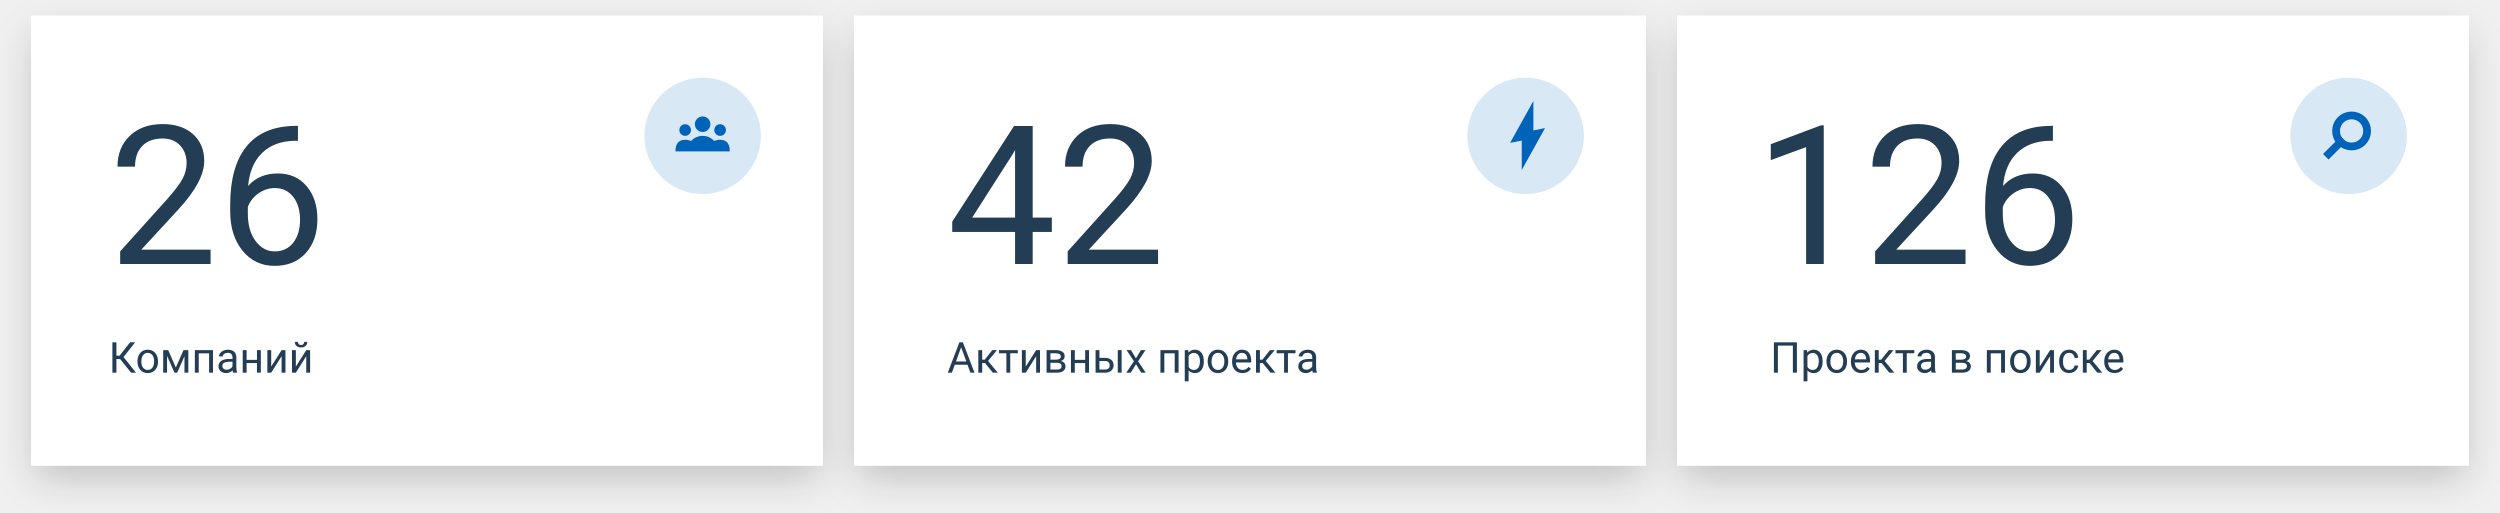
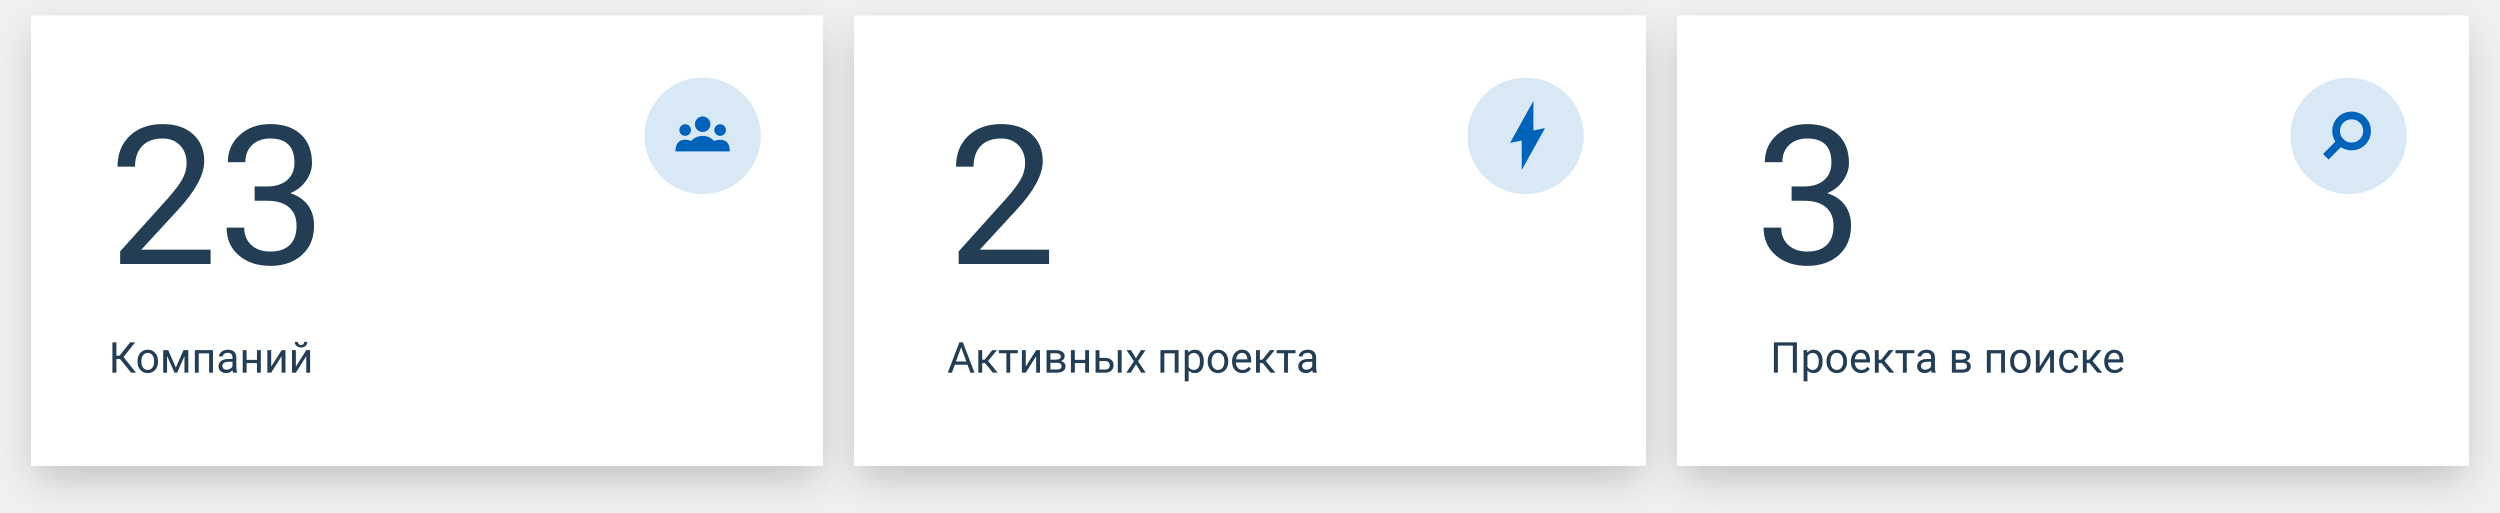
<svg xmlns="http://www.w3.org/2000/svg" xmlns:xlink="http://www.w3.org/1999/xlink" width="644" height="132" viewBox="0 0 644 132">
  <defs>
    <rect id="dashboard-b" width="204" height="116" />
    <filter id="dashboard-a" width="113.7%" height="124.1%" x="-6.9%" y="-8.6%" filterUnits="objectBoundingBox">
      <feMorphology in="SourceAlpha" radius="1" result="shadowSpreadOuter1" />
      <feOffset dy="4" in="shadowSpreadOuter1" result="shadowOffsetOuter1" />
      <feGaussianBlur in="shadowOffsetOuter1" result="shadowBlurOuter1" stdDeviation="5" />
      <feColorMatrix in="shadowBlurOuter1" values="0 0 0 0 0   0 0 0 0 0   0 0 0 0 0  0 0 0 0.2 0" />
    </filter>
    <rect id="dashboard-d" width="204" height="116" x="212" />
    <filter id="dashboard-c" width="113.7%" height="124.1%" x="-6.9%" y="-8.6%" filterUnits="objectBoundingBox">
      <feMorphology in="SourceAlpha" radius="1" result="shadowSpreadOuter1" />
      <feOffset dy="4" in="shadowSpreadOuter1" result="shadowOffsetOuter1" />
      <feGaussianBlur in="shadowOffsetOuter1" result="shadowBlurOuter1" stdDeviation="5" />
      <feColorMatrix in="shadowBlurOuter1" values="0 0 0 0 0   0 0 0 0 0   0 0 0 0 0  0 0 0 0.2 0" />
    </filter>
    <rect id="dashboard-f" width="204" height="116" x="424" />
    <filter id="dashboard-e" width="113.7%" height="124.1%" x="-6.9%" y="-8.6%" filterUnits="objectBoundingBox">
      <feMorphology in="SourceAlpha" radius="1" result="shadowSpreadOuter1" />
      <feOffset dy="4" in="shadowSpreadOuter1" result="shadowOffsetOuter1" />
      <feGaussianBlur in="shadowOffsetOuter1" result="shadowBlurOuter1" stdDeviation="5" />
      <feColorMatrix in="shadowBlurOuter1" values="0 0 0 0 0   0 0 0 0 0   0 0 0 0 0  0 0 0 0.2 0" />
    </filter>
  </defs>
  <g fill="none" fill-rule="evenodd" transform="translate(8 4)">
    <g fill-rule="nonzero">
      <use fill="#000" filter="url(#dashboard-a)" xlink:href="#dashboard-b" />
      <use fill="#FFF" xlink:href="#dashboard-b" />
    </g>
    <g fill-rule="nonzero">
      <use fill="#000" filter="url(#dashboard-c)" xlink:href="#dashboard-d" />
      <use fill="#FFF" xlink:href="#dashboard-d" />
    </g>
-     <path fill="#223D54" d="M46.245 64L22.954 64 22.954 60.753 35.259 47.081C37.082 45.014 38.339 43.334 39.031 42.04 39.722 40.746 40.068 39.407 40.068 38.023 40.068 36.168 39.507 34.646 38.384 33.458 37.261 32.27 35.763 31.676 33.892 31.676 31.645 31.676 29.9 32.315 28.655 33.592 27.41 34.87 26.787 36.648 26.787 38.927L22.271 38.927C22.271 35.655 23.324 33.01 25.432 30.992 27.54 28.974 30.36 27.965 33.892 27.965 37.196 27.965 39.808 28.832 41.729 30.565 43.649 32.298 44.609 34.605 44.609 37.486 44.609 40.986 42.38 45.152 37.92 49.986L28.398 60.313 46.245 60.313 46.245 64zM68.755 28.429L68.755 32.262 67.925 32.262C64.409 32.327 61.61 33.368 59.526 35.387 57.443 37.405 56.239 40.245 55.913 43.907 57.785 41.759 60.34 40.685 63.579 40.685 66.672 40.685 69.141 41.775 70.989 43.956 72.836 46.137 73.76 48.953 73.76 52.403 73.76 56.065 72.763 58.995 70.769 61.192 68.775 63.39 66.102 64.488 62.749 64.488 59.347 64.488 56.589 63.182 54.473 60.57 52.357 57.958 51.299 54.592 51.299 50.475L51.299 48.741C51.299 42.198 52.694 37.197 55.486 33.739 58.277 30.28 62.432 28.51 67.949 28.429L68.755 28.429zM62.822 44.444C61.276 44.444 59.852 44.908 58.55 45.836 57.248 46.764 56.344 47.927 55.84 49.327L55.84 50.987C55.84 53.917 56.499 56.277 57.817 58.067 59.136 59.858 60.78 60.753 62.749 60.753 64.784 60.753 66.383 60.004 67.546 58.507 68.71 57.009 69.292 55.048 69.292 52.623 69.292 50.182 68.702 48.208 67.522 46.703 66.342 45.197 64.775 44.444 62.822 44.444zM258.021 52.062L262.953 52.062 262.953 55.748 258.021 55.748 258.021 64 253.48 64 253.48 55.748 237.294 55.748 237.294 53.087 253.212 28.453 258.021 28.453 258.021 52.062zM242.421 52.062L253.48 52.062 253.48 34.63 252.943 35.606 242.421 52.062zM290.321 64L267.03 64 267.03 60.753 279.335 47.081C281.158 45.014 282.415 43.334 283.107 42.04 283.799 40.746 284.145 39.407 284.145 38.023 284.145 36.168 283.583 34.646 282.46 33.458 281.337 32.27 279.84 31.676 277.968 31.676 275.722 31.676 273.976 32.315 272.731 33.592 271.486 34.87 270.863 36.648 270.863 38.927L266.347 38.927C266.347 35.655 267.401 33.01 269.508 30.992 271.616 28.974 274.436 27.965 277.968 27.965 281.272 27.965 283.884 28.832 285.805 30.565 287.725 32.298 288.686 34.605 288.686 37.486 288.686 40.986 286.456 45.152 281.996 49.986L272.475 60.313 290.321 60.313 290.321 64zM22.938 88.487L21.987 88.487 21.987 92 20.956 92 20.956 84.18 21.987 84.18 21.987 87.628 22.793 87.628 25.527 84.18 26.811 84.18 23.824 87.972 27.031 92 25.769 92 22.938 88.487zM27.412 89.041C27.412 88.471 27.524 87.959 27.748 87.504 27.972 87.05 28.283 86.699 28.682 86.452 29.082 86.205 29.537 86.081 30.049 86.081 30.841 86.081 31.481 86.355 31.969 86.903 32.458 87.451 32.703 88.179 32.703 89.089L32.703 89.159C32.703 89.724 32.594 90.232 32.378 90.681 32.161 91.131 31.851 91.481 31.448 91.731 31.046 91.982 30.583 92.107 30.06 92.107 29.272 92.107 28.634 91.833 28.145 91.286 27.656 90.738 27.412 90.013 27.412 89.11L27.412 89.041zM28.411 89.159C28.411 89.803 28.561 90.321 28.86 90.711 29.159 91.101 29.559 91.296 30.06 91.296 30.565 91.296 30.966 91.099 31.263 90.703 31.56 90.307 31.709 89.753 31.709 89.041 31.709 88.403 31.558 87.887 31.255 87.491 30.953 87.095 30.551 86.897 30.049 86.897 29.559 86.897 29.163 87.093 28.862 87.483 28.562 87.873 28.411 88.432 28.411 89.159zM37.295 90.684L39.271 86.188 40.512 86.188 40.512 92 39.519 92 39.519 87.773 37.639 92 36.951 92 35.034 87.682 35.034 92 34.04 92 34.04 86.188 35.329 86.188 37.295 90.684zM46.861 92L45.867 92 45.867 87.01 43.192 87.01 43.192 92 42.193 92 42.193 86.188 46.861 86.188 46.861 92zM52.044 92C51.987 91.885 51.94 91.681 51.904 91.388 51.442 91.868 50.891 92.107 50.25 92.107 49.677 92.107 49.207 91.945 48.84 91.621 48.473 91.297 48.29 90.886 48.29 90.389 48.29 89.784 48.52 89.314 48.98 88.979 49.44 88.644 50.087 88.477 50.921 88.477L51.888 88.477 51.888 88.02C51.888 87.673 51.784 87.396 51.577 87.19 51.369 86.984 51.063 86.881 50.658 86.881 50.304 86.881 50.007 86.971 49.767 87.15 49.527 87.329 49.407 87.546 49.407 87.8L48.408 87.8C48.408 87.51 48.511 87.23 48.717 86.959 48.922 86.689 49.202 86.475 49.554 86.317 49.907 86.16 50.295 86.081 50.717 86.081 51.387 86.081 51.911 86.248 52.291 86.583 52.671 86.918 52.868 87.379 52.882 87.966L52.882 90.641C52.882 91.175 52.95 91.599 53.086 91.914L53.086 92 52.044 92zM50.395 91.243C50.707 91.243 51.002 91.162 51.281 91.001 51.561 90.84 51.763 90.63 51.888 90.373L51.888 89.18 51.109 89.18C49.892 89.18 49.283 89.536 49.283 90.249 49.283 90.561 49.387 90.804 49.595 90.979 49.802 91.155 50.069 91.243 50.395 91.243zM59.188 92L58.194 92 58.194 89.519 55.524 89.519 55.524 92 54.525 92 54.525 86.188 55.524 86.188 55.524 88.708 58.194 88.708 58.194 86.188 59.188 86.188 59.188 92zM64.542 86.188L65.536 86.188 65.536 92 64.542 92 64.542 87.762 61.862 92 60.869 92 60.869 86.188 61.862 86.188 61.862 90.432 64.542 86.188zM70.891 86.188L71.885 86.188 71.885 92 70.891 92 70.891 87.762 68.211 92 67.217 92 67.217 86.188 68.211 86.188 68.211 90.432 70.891 86.188zM71.16 84.072C71.16 84.506 71.012 84.854 70.717 85.117 70.421 85.38 70.034 85.512 69.554 85.512 69.074 85.512 68.685 85.379 68.388 85.114 68.091 84.849 67.942 84.502 67.942 84.072L68.753 84.072C68.753 84.323 68.821 84.519 68.958 84.66 69.094 84.802 69.292 84.873 69.554 84.873 69.804 84.873 70 84.803 70.142 84.663 70.283 84.523 70.354 84.326 70.354 84.072L71.16 84.072zM241.226 89.959L237.95 89.959 237.214 92 236.15 92 239.137 84.18 240.039 84.18 243.031 92 241.973 92 241.226 89.959zM238.261 89.11L240.92 89.11 239.588 85.453 238.261 89.11zM245.738 89.524L245.013 89.524 245.013 92 244.014 92 244.014 86.188 245.013 86.188 245.013 88.648 245.663 88.648 247.618 86.188 248.821 86.188 246.522 88.981 249.014 92 247.752 92 245.738 89.524zM254.187 86.994L252.237 86.994 252.237 92 251.243 92 251.243 86.994 249.331 86.994 249.331 86.188 254.187 86.188 254.187 86.994zM258.913 86.188L259.907 86.188 259.907 92 258.913 92 258.913 87.762 256.233 92 255.239 92 255.239 86.188 256.233 86.188 256.233 90.432 258.913 86.188zM261.593 92L261.593 86.188 263.86 86.188C264.633 86.188 265.227 86.324 265.64 86.594 266.054 86.864 266.261 87.261 266.261 87.784 266.261 88.052 266.18 88.295 266.019 88.511 265.858 88.728 265.62 88.894 265.305 89.008 265.656 89.091 265.938 89.252 266.151 89.492 266.364 89.732 266.47 90.018 266.47 90.351 266.47 90.885 266.274 91.293 265.882 91.576 265.49 91.859 264.936 92 264.22 92L261.593 92zM262.587 89.449L262.587 91.2 264.23 91.2C264.646 91.2 264.956 91.123 265.162 90.969 265.368 90.815 265.471 90.598 265.471 90.319 265.471 89.739 265.045 89.449 264.193 89.449L262.587 89.449zM262.587 88.654L263.871 88.654C264.802 88.654 265.267 88.382 265.267 87.837 265.267 87.293 264.827 87.012 263.946 86.994L262.587 86.994 262.587 88.654zM272.534 92L271.541 92 271.541 89.519 268.871 89.519 268.871 92 267.872 92 267.872 86.188 268.871 86.188 268.871 88.708 271.541 88.708 271.541 86.188 272.534 86.188 272.534 92zM275.214 88.192L276.724 88.192C277.382 88.199 277.903 88.371 278.287 88.708 278.67 89.044 278.861 89.501 278.861 90.077 278.861 90.657 278.664 91.123 278.271 91.474 277.877 91.825 277.347 92 276.681 92L274.221 92 274.221 86.188 275.214 86.188 275.214 88.192zM280.935 92L279.936 92 279.936 86.188 280.935 86.188 280.935 92zM275.214 89.003L275.214 91.189 276.691 91.189C277.064 91.189 277.352 91.093 277.556 90.902 277.76 90.71 277.862 90.448 277.862 90.115 277.862 89.792 277.763 89.528 277.564 89.323 277.365 89.117 277.087 89.01 276.729 89.003L275.214 89.003zM284.619 88.31L285.908 86.188 287.068 86.188 285.167 89.062 287.127 92 285.978 92 284.635 89.825 283.292 92 282.138 92 284.098 89.062 282.197 86.188 283.346 86.188 284.619 88.31zM295.598 92L294.604 92 294.604 87.01 291.929 87.01 291.929 92 290.93 92 290.93 86.188 295.598 86.188 295.598 92zM302.102 89.159C302.102 90.043 301.9 90.756 301.495 91.296 301.09 91.837 300.543 92.107 299.852 92.107 299.146 92.107 298.591 91.884 298.187 91.436L298.187 94.234 297.193 94.234 297.193 86.188 298.101 86.188 298.149 86.833C298.554 86.332 299.116 86.081 299.835 86.081 300.534 86.081 301.086 86.344 301.492 86.871 301.899 87.397 302.102 88.129 302.102 89.067L302.102 89.159zM301.108 89.046C301.108 88.391 300.969 87.873 300.689 87.494 300.41 87.114 300.027 86.924 299.54 86.924 298.938 86.924 298.487 87.191 298.187 87.725L298.187 90.501C298.484 91.031 298.938 91.296 299.551 91.296 300.027 91.296 300.406 91.108 300.687 90.73 300.968 90.352 301.108 89.791 301.108 89.046zM303.101 89.041C303.101 88.471 303.213 87.959 303.437 87.504 303.661 87.05 303.972 86.699 304.371 86.452 304.771 86.205 305.226 86.081 305.738 86.081 306.53 86.081 307.17 86.355 307.658 86.903 308.147 87.451 308.392 88.179 308.392 89.089L308.392 89.159C308.392 89.724 308.283 90.232 308.067 90.681 307.85 91.131 307.54 91.481 307.137 91.731 306.735 91.982 306.272 92.107 305.749 92.107 304.961 92.107 304.323 91.833 303.834 91.286 303.345 90.738 303.101 90.013 303.101 89.11L303.101 89.041zM304.1 89.159C304.1 89.803 304.25 90.321 304.549 90.711 304.848 91.101 305.248 91.296 305.749 91.296 306.254 91.296 306.655 91.099 306.952 90.703 307.249 90.307 307.398 89.753 307.398 89.041 307.398 88.403 307.247 87.887 306.944 87.491 306.642 87.095 306.24 86.897 305.738 86.897 305.248 86.897 304.852 87.093 304.551 87.483 304.25 87.873 304.1 88.432 304.1 89.159zM312.049 92.107C311.262 92.107 310.621 91.849 310.126 91.331 309.632 90.814 309.385 90.122 309.385 89.255L309.385 89.073C309.385 88.496 309.495 87.982 309.716 87.529 309.936 87.076 310.244 86.721 310.639 86.465 311.035 86.209 311.464 86.081 311.926 86.081 312.681 86.081 313.269 86.33 313.688 86.828 314.106 87.325 314.316 88.038 314.316 88.965L314.316 89.379 310.379 89.379C310.393 89.952 310.561 90.415 310.881 90.767 311.202 91.12 311.609 91.296 312.103 91.296 312.454 91.296 312.751 91.225 312.995 91.082 313.238 90.938 313.451 90.749 313.634 90.512L314.241 90.985C313.754 91.733 313.023 92.107 312.049 92.107zM311.926 86.897C311.525 86.897 311.188 87.043 310.916 87.335 310.644 87.627 310.476 88.036 310.411 88.562L313.322 88.562 313.322 88.487C313.294 87.982 313.158 87.591 312.914 87.314 312.671 87.036 312.341 86.897 311.926 86.897zM317.275 89.524L316.55 89.524 316.55 92 315.551 92 315.551 86.188 316.55 86.188 316.55 88.648 317.2 88.648 319.155 86.188 320.358 86.188 318.06 88.981 320.552 92 319.29 92 317.275 89.524zM325.724 86.994L323.774 86.994 323.774 92 322.781 92 322.781 86.994 320.869 86.994 320.869 86.188 325.724 86.188 325.724 86.994zM330.193 92C330.136 91.885 330.089 91.681 330.053 91.388 329.591 91.868 329.04 92.107 328.399 92.107 327.826 92.107 327.356 91.945 326.989 91.621 326.622 91.297 326.438 90.886 326.438 90.389 326.438 89.784 326.669 89.314 327.129 88.979 327.589 88.644 328.236 88.477 329.07 88.477L330.037 88.477 330.037 88.02C330.037 87.673 329.933 87.396 329.726 87.19 329.518 86.984 329.212 86.881 328.807 86.881 328.453 86.881 328.155 86.971 327.916 87.15 327.676 87.329 327.556 87.546 327.556 87.8L326.557 87.8C326.557 87.51 326.66 87.23 326.865 86.959 327.071 86.689 327.351 86.475 327.703 86.317 328.056 86.16 328.444 86.081 328.866 86.081 329.536 86.081 330.06 86.248 330.44 86.583 330.82 86.918 331.016 87.379 331.031 87.966L331.031 90.641C331.031 91.175 331.099 91.599 331.235 91.914L331.235 92 330.193 92zM328.544 91.243C328.855 91.243 329.151 91.162 329.43 91.001 329.709 90.84 329.912 90.63 330.037 90.373L330.037 89.18 329.258 89.18C328.041 89.18 327.432 89.536 327.432 90.249 327.432 90.561 327.536 90.804 327.744 90.979 327.951 91.155 328.218 91.243 328.544 91.243z" />
+     <path fill="#223D54" d="M46.245 64L22.954 64 22.954 60.753 35.259 47.081C37.082 45.014 38.339 43.334 39.031 42.04 39.722 40.746 40.068 39.407 40.068 38.023 40.068 36.168 39.507 34.646 38.384 33.458 37.261 32.27 35.763 31.676 33.892 31.676 31.645 31.676 29.9 32.315 28.655 33.592 27.41 34.87 26.787 36.648 26.787 38.927L22.271 38.927C22.271 35.655 23.324 33.01 25.432 30.992 27.54 28.974 30.36 27.965 33.892 27.965 37.196 27.965 39.808 28.832 41.729 30.565 43.649 32.298 44.609 34.605 44.609 37.486 44.609 40.986 42.38 45.152 37.92 49.986L28.398 60.313 46.245 60.313 46.245 64zM57.598 44.029L60.991 44.029C63.123 43.997 64.8 43.435 66.021 42.345 67.241 41.254 67.852 39.781 67.852 37.926 67.852 33.759 65.776 31.676 61.626 31.676 59.673 31.676 58.114 32.233 56.951 33.348 55.787 34.463 55.205 35.94 55.205 37.779L50.688 37.779C50.688 34.964 51.718 32.624 53.777 30.76 55.836 28.897 58.452 27.965 61.626 27.965 64.979 27.965 67.607 28.852 69.512 30.626 71.416 32.4 72.368 34.866 72.368 38.023 72.368 39.57 71.868 41.067 70.867 42.516 69.866 43.964 68.503 45.047 66.777 45.763 68.73 46.381 70.24 47.407 71.306 48.839 72.372 50.271 72.905 52.021 72.905 54.088 72.905 57.278 71.864 59.809 69.78 61.681 67.697 63.552 64.987 64.488 61.65 64.488 58.314 64.488 55.6 63.585 53.508 61.778 51.417 59.972 50.371 57.587 50.371 54.625L54.912 54.625C54.912 56.497 55.522 57.994 56.743 59.117 57.964 60.24 59.6 60.802 61.65 60.802 63.831 60.802 65.5 60.232 66.655 59.093 67.811 57.953 68.389 56.318 68.389 54.186 68.389 52.118 67.754 50.532 66.484 49.425 65.215 48.318 63.384 47.748 60.991 47.716L57.598 47.716 57.598 44.029zM262.245 64L238.954 64 238.954 60.753 251.259 47.081C253.082 45.014 254.339 43.334 255.031 42.04 255.722 40.746 256.068 39.407 256.068 38.023 256.068 36.168 255.507 34.646 254.384 33.458 253.261 32.27 251.763 31.676 249.892 31.676 247.645 31.676 245.9 32.315 244.655 33.592 243.41 34.87 242.787 36.648 242.787 38.927L238.271 38.927C238.271 35.655 239.324 33.01 241.432 30.992 243.54 28.974 246.36 27.965 249.892 27.965 253.196 27.965 255.808 28.832 257.729 30.565 259.649 32.298 260.609 34.605 260.609 37.486 260.609 40.986 258.38 45.152 253.92 49.986L244.398 60.313 262.245 60.313 262.245 64zM22.938 88.487L21.987 88.487 21.987 92 20.956 92 20.956 84.18 21.987 84.18 21.987 87.628 22.793 87.628 25.527 84.18 26.811 84.18 23.824 87.972 27.031 92 25.769 92 22.938 88.487zM27.412 89.041C27.412 88.471 27.524 87.959 27.748 87.504 27.972 87.05 28.283 86.699 28.682 86.452 29.082 86.205 29.537 86.081 30.049 86.081 30.841 86.081 31.481 86.355 31.969 86.903 32.458 87.451 32.703 88.179 32.703 89.089L32.703 89.159C32.703 89.724 32.594 90.232 32.378 90.681 32.161 91.131 31.851 91.481 31.448 91.731 31.046 91.982 30.583 92.107 30.06 92.107 29.272 92.107 28.634 91.833 28.145 91.286 27.656 90.738 27.412 90.013 27.412 89.11L27.412 89.041zM28.411 89.159C28.411 89.803 28.561 90.321 28.86 90.711 29.159 91.101 29.559 91.296 30.06 91.296 30.565 91.296 30.966 91.099 31.263 90.703 31.56 90.307 31.709 89.753 31.709 89.041 31.709 88.403 31.558 87.887 31.255 87.491 30.953 87.095 30.551 86.897 30.049 86.897 29.559 86.897 29.163 87.093 28.862 87.483 28.562 87.873 28.411 88.432 28.411 89.159zM37.295 90.684L39.271 86.188 40.512 86.188 40.512 92 39.519 92 39.519 87.773 37.639 92 36.951 92 35.034 87.682 35.034 92 34.04 92 34.04 86.188 35.329 86.188 37.295 90.684zM46.861 92L45.867 92 45.867 87.01 43.192 87.01 43.192 92 42.193 92 42.193 86.188 46.861 86.188 46.861 92zM52.044 92C51.987 91.885 51.94 91.681 51.904 91.388 51.442 91.868 50.891 92.107 50.25 92.107 49.677 92.107 49.207 91.945 48.84 91.621 48.473 91.297 48.29 90.886 48.29 90.389 48.29 89.784 48.52 89.314 48.98 88.979 49.44 88.644 50.087 88.477 50.921 88.477L51.888 88.477 51.888 88.02C51.888 87.673 51.784 87.396 51.577 87.19 51.369 86.984 51.063 86.881 50.658 86.881 50.304 86.881 50.007 86.971 49.767 87.15 49.527 87.329 49.407 87.546 49.407 87.8L48.408 87.8C48.408 87.51 48.511 87.23 48.717 86.959 48.922 86.689 49.202 86.475 49.554 86.317 49.907 86.16 50.295 86.081 50.717 86.081 51.387 86.081 51.911 86.248 52.291 86.583 52.671 86.918 52.868 87.379 52.882 87.966L52.882 90.641C52.882 91.175 52.95 91.599 53.086 91.914L53.086 92 52.044 92zM50.395 91.243C50.707 91.243 51.002 91.162 51.281 91.001 51.561 90.84 51.763 90.63 51.888 90.373L51.888 89.18 51.109 89.18C49.892 89.18 49.283 89.536 49.283 90.249 49.283 90.561 49.387 90.804 49.595 90.979 49.802 91.155 50.069 91.243 50.395 91.243zM59.188 92L58.194 92 58.194 89.519 55.524 89.519 55.524 92 54.525 92 54.525 86.188 55.524 86.188 55.524 88.708 58.194 88.708 58.194 86.188 59.188 86.188 59.188 92zM64.542 86.188L65.536 86.188 65.536 92 64.542 92 64.542 87.762 61.862 92 60.869 92 60.869 86.188 61.862 86.188 61.862 90.432 64.542 86.188zM70.891 86.188L71.885 86.188 71.885 92 70.891 92 70.891 87.762 68.211 92 67.217 92 67.217 86.188 68.211 86.188 68.211 90.432 70.891 86.188zM71.16 84.072C71.16 84.506 71.012 84.854 70.717 85.117 70.421 85.38 70.034 85.512 69.554 85.512 69.074 85.512 68.685 85.379 68.388 85.114 68.091 84.849 67.942 84.502 67.942 84.072L68.753 84.072C68.753 84.323 68.821 84.519 68.958 84.66 69.094 84.802 69.292 84.873 69.554 84.873 69.804 84.873 70 84.803 70.142 84.663 70.283 84.523 70.354 84.326 70.354 84.072L71.16 84.072zM241.226 89.959L237.95 89.959 237.214 92 236.15 92 239.137 84.18 240.039 84.18 243.031 92 241.973 92 241.226 89.959zM238.261 89.11L240.92 89.11 239.588 85.453 238.261 89.11zM245.738 89.524L245.013 89.524 245.013 92 244.014 92 244.014 86.188 245.013 86.188 245.013 88.648 245.663 88.648 247.618 86.188 248.821 86.188 246.522 88.981 249.014 92 247.752 92 245.738 89.524zM254.187 86.994L252.237 86.994 252.237 92 251.243 92 251.243 86.994 249.331 86.994 249.331 86.188 254.187 86.188 254.187 86.994zM258.913 86.188L259.907 86.188 259.907 92 258.913 92 258.913 87.762 256.233 92 255.239 92 255.239 86.188 256.233 86.188 256.233 90.432 258.913 86.188zM261.593 92L261.593 86.188 263.86 86.188C264.633 86.188 265.227 86.324 265.64 86.594 266.054 86.864 266.261 87.261 266.261 87.784 266.261 88.052 266.18 88.295 266.019 88.511 265.858 88.728 265.62 88.894 265.305 89.008 265.656 89.091 265.938 89.252 266.151 89.492 266.364 89.732 266.47 90.018 266.47 90.351 266.47 90.885 266.274 91.293 265.882 91.576 265.49 91.859 264.936 92 264.22 92L261.593 92zM262.587 89.449L262.587 91.2 264.23 91.2C264.646 91.2 264.956 91.123 265.162 90.969 265.368 90.815 265.471 90.598 265.471 90.319 265.471 89.739 265.045 89.449 264.193 89.449L262.587 89.449zM262.587 88.654L263.871 88.654C264.802 88.654 265.267 88.382 265.267 87.837 265.267 87.293 264.827 87.012 263.946 86.994L262.587 86.994 262.587 88.654zM272.534 92L271.541 92 271.541 89.519 268.871 89.519 268.871 92 267.872 92 267.872 86.188 268.871 86.188 268.871 88.708 271.541 88.708 271.541 86.188 272.534 86.188 272.534 92zM275.214 88.192L276.724 88.192C277.382 88.199 277.903 88.371 278.287 88.708 278.67 89.044 278.861 89.501 278.861 90.077 278.861 90.657 278.664 91.123 278.271 91.474 277.877 91.825 277.347 92 276.681 92L274.221 92 274.221 86.188 275.214 86.188 275.214 88.192zM280.935 92L279.936 92 279.936 86.188 280.935 86.188 280.935 92zM275.214 89.003L275.214 91.189 276.691 91.189C277.064 91.189 277.352 91.093 277.556 90.902 277.76 90.71 277.862 90.448 277.862 90.115 277.862 89.792 277.763 89.528 277.564 89.323 277.365 89.117 277.087 89.01 276.729 89.003L275.214 89.003zM284.619 88.31L285.908 86.188 287.068 86.188 285.167 89.062 287.127 92 285.978 92 284.635 89.825 283.292 92 282.138 92 284.098 89.062 282.197 86.188 283.346 86.188 284.619 88.31zM295.598 92L294.604 92 294.604 87.01 291.929 87.01 291.929 92 290.93 92 290.93 86.188 295.598 86.188 295.598 92zM302.102 89.159C302.102 90.043 301.9 90.756 301.495 91.296 301.09 91.837 300.543 92.107 299.852 92.107 299.146 92.107 298.591 91.884 298.187 91.436L298.187 94.234 297.193 94.234 297.193 86.188 298.101 86.188 298.149 86.833C298.554 86.332 299.116 86.081 299.835 86.081 300.534 86.081 301.086 86.344 301.492 86.871 301.899 87.397 302.102 88.129 302.102 89.067L302.102 89.159zM301.108 89.046C301.108 88.391 300.969 87.873 300.689 87.494 300.41 87.114 300.027 86.924 299.54 86.924 298.938 86.924 298.487 87.191 298.187 87.725L298.187 90.501C298.484 91.031 298.938 91.296 299.551 91.296 300.027 91.296 300.406 91.108 300.687 90.73 300.968 90.352 301.108 89.791 301.108 89.046zM303.101 89.041C303.101 88.471 303.213 87.959 303.437 87.504 303.661 87.05 303.972 86.699 304.371 86.452 304.771 86.205 305.226 86.081 305.738 86.081 306.53 86.081 307.17 86.355 307.658 86.903 308.147 87.451 308.392 88.179 308.392 89.089L308.392 89.159C308.392 89.724 308.283 90.232 308.067 90.681 307.85 91.131 307.54 91.481 307.137 91.731 306.735 91.982 306.272 92.107 305.749 92.107 304.961 92.107 304.323 91.833 303.834 91.286 303.345 90.738 303.101 90.013 303.101 89.11L303.101 89.041zM304.1 89.159C304.1 89.803 304.25 90.321 304.549 90.711 304.848 91.101 305.248 91.296 305.749 91.296 306.254 91.296 306.655 91.099 306.952 90.703 307.249 90.307 307.398 89.753 307.398 89.041 307.398 88.403 307.247 87.887 306.944 87.491 306.642 87.095 306.24 86.897 305.738 86.897 305.248 86.897 304.852 87.093 304.551 87.483 304.25 87.873 304.1 88.432 304.1 89.159zM312.049 92.107C311.262 92.107 310.621 91.849 310.126 91.331 309.632 90.814 309.385 90.122 309.385 89.255L309.385 89.073C309.385 88.496 309.495 87.982 309.716 87.529 309.936 87.076 310.244 86.721 310.639 86.465 311.035 86.209 311.464 86.081 311.926 86.081 312.681 86.081 313.269 86.33 313.688 86.828 314.106 87.325 314.316 88.038 314.316 88.965L314.316 89.379 310.379 89.379C310.393 89.952 310.561 90.415 310.881 90.767 311.202 91.12 311.609 91.296 312.103 91.296 312.454 91.296 312.751 91.225 312.995 91.082 313.238 90.938 313.451 90.749 313.634 90.512L314.241 90.985C313.754 91.733 313.023 92.107 312.049 92.107zM311.926 86.897C311.525 86.897 311.188 87.043 310.916 87.335 310.644 87.627 310.476 88.036 310.411 88.562L313.322 88.562 313.322 88.487C313.294 87.982 313.158 87.591 312.914 87.314 312.671 87.036 312.341 86.897 311.926 86.897zM317.275 89.524L316.55 89.524 316.55 92 315.551 92 315.551 86.188 316.55 86.188 316.55 88.648 317.2 88.648 319.155 86.188 320.358 86.188 318.06 88.981 320.552 92 319.29 92 317.275 89.524zM325.724 86.994L323.774 86.994 323.774 92 322.781 92 322.781 86.994 320.869 86.994 320.869 86.188 325.724 86.188 325.724 86.994zM330.193 92C330.136 91.885 330.089 91.681 330.053 91.388 329.591 91.868 329.04 92.107 328.399 92.107 327.826 92.107 327.356 91.945 326.989 91.621 326.622 91.297 326.438 90.886 326.438 90.389 326.438 89.784 326.669 89.314 327.129 88.979 327.589 88.644 328.236 88.477 329.07 88.477L330.037 88.477 330.037 88.02C330.037 87.673 329.933 87.396 329.726 87.19 329.518 86.984 329.212 86.881 328.807 86.881 328.453 86.881 328.155 86.971 327.916 87.15 327.676 87.329 327.556 87.546 327.556 87.8L326.557 87.8C326.557 87.51 326.66 87.23 326.865 86.959 327.071 86.689 327.351 86.475 327.703 86.317 328.056 86.16 328.444 86.081 328.866 86.081 329.536 86.081 330.06 86.248 330.44 86.583 330.82 86.918 331.016 87.379 331.031 87.966L331.031 90.641C331.031 91.175 331.099 91.599 331.235 91.914L331.235 92 330.193 92zM328.544 91.243C328.855 91.243 329.151 91.162 329.43 91.001 329.709 90.84 329.912 90.63 330.037 90.373L330.037 89.18 329.258 89.18C328.041 89.18 327.432 89.536 327.432 90.249 327.432 90.561 327.536 90.804 327.744 90.979 327.951 91.155 328.218 91.243 328.544 91.243z" />
    <g fill-rule="nonzero">
      <use fill="#000" filter="url(#dashboard-e)" xlink:href="#dashboard-f" />
      <use fill="#FFF" xlink:href="#dashboard-f" />
    </g>
-     <path fill="#223D54" d="M461.798 64L457.257 64 457.257 33.897 448.15 37.242 448.15 33.141 461.09 28.282 461.798 28.282 461.798 64zM498.321 64L475.03 64 475.03 60.753 487.335 47.081C489.158 45.014 490.415 43.334 491.107 42.04 491.799 40.746 492.145 39.407 492.145 38.023 492.145 36.168 491.583 34.646 490.46 33.458 489.337 32.27 487.84 31.676 485.968 31.676 483.722 31.676 481.976 32.315 480.731 33.592 479.486 34.87 478.863 36.648 478.863 38.927L474.347 38.927C474.347 35.655 475.401 33.01 477.508 30.992 479.616 28.974 482.436 27.965 485.968 27.965 489.272 27.965 491.884 28.832 493.805 30.565 495.725 32.298 496.686 34.605 496.686 37.486 496.686 40.986 494.456 45.152 489.996 49.986L480.475 60.313 498.321 60.313 498.321 64zM520.831 28.429L520.831 32.262 520.001 32.262C516.485 32.327 513.686 33.368 511.603 35.387 509.519 37.405 508.315 40.245 507.989 43.907 509.861 41.759 512.416 40.685 515.655 40.685 518.748 40.685 521.218 41.775 523.065 43.956 524.912 46.137 525.836 48.953 525.836 52.403 525.836 56.065 524.839 58.995 522.845 61.192 520.851 63.39 518.178 64.488 514.825 64.488 511.423 64.488 508.665 63.182 506.549 60.57 504.433 57.958 503.375 54.592 503.375 50.475L503.375 48.741C503.375 42.198 504.771 37.197 507.562 33.739 510.353 30.28 514.508 28.51 520.025 28.429L520.831 28.429zM514.898 44.444C513.352 44.444 511.928 44.908 510.626 45.836 509.324 46.764 508.421 47.927 507.916 49.327L507.916 50.987C507.916 53.917 508.575 56.277 509.894 58.067 511.212 59.858 512.856 60.753 514.825 60.753 516.86 60.753 518.459 60.004 519.623 58.507 520.786 57.009 521.368 55.048 521.368 52.623 521.368 50.182 520.778 48.208 519.598 46.703 518.418 45.197 516.852 44.444 514.898 44.444zM454.88 92L453.844 92 453.844 85.028 449.987 85.028 449.987 92 448.956 92 448.956 84.18 454.88 84.18 454.88 92zM461.508 89.159C461.508 90.043 461.306 90.756 460.901 91.296 460.497 91.837 459.949 92.107 459.258 92.107 458.552 92.107 457.997 91.884 457.593 91.436L457.593 94.234 456.599 94.234 456.599 86.188 457.507 86.188 457.555 86.833C457.96 86.332 458.522 86.081 459.242 86.081 459.94 86.081 460.492 86.344 460.899 86.871 461.305 87.397 461.508 88.129 461.508 89.067L461.508 89.159zM460.515 89.046C460.515 88.391 460.375 87.873 460.096 87.494 459.816 87.114 459.433 86.924 458.946 86.924 458.345 86.924 457.894 87.191 457.593 87.725L457.593 90.501C457.89 91.031 458.345 91.296 458.957 91.296 459.433 91.296 459.812 91.108 460.093 90.73 460.374 90.352 460.515 89.791 460.515 89.046zM462.507 89.041C462.507 88.471 462.619 87.959 462.843 87.504 463.067 87.05 463.378 86.699 463.778 86.452 464.177 86.205 464.632 86.081 465.145 86.081 465.936 86.081 466.576 86.355 467.065 86.903 467.553 87.451 467.798 88.179 467.798 89.089L467.798 89.159C467.798 89.724 467.69 90.232 467.473 90.681 467.256 91.131 466.947 91.481 466.544 91.731 466.141 91.982 465.678 92.107 465.155 92.107 464.368 92.107 463.729 91.833 463.24 91.286 462.752 90.738 462.507 90.013 462.507 89.11L462.507 89.041zM463.506 89.159C463.506 89.803 463.656 90.321 463.955 90.711 464.254 91.101 464.654 91.296 465.155 91.296 465.66 91.296 466.061 91.099 466.358 90.703 466.656 90.307 466.804 89.753 466.804 89.041 466.804 88.403 466.653 87.887 466.35 87.491 466.048 87.095 465.646 86.897 465.145 86.897 464.654 86.897 464.258 87.093 463.958 87.483 463.657 87.873 463.506 88.432 463.506 89.159zM471.456 92.107C470.668 92.107 470.027 91.849 469.533 91.331 469.039 90.814 468.792 90.122 468.792 89.255L468.792 89.073C468.792 88.496 468.902 87.982 469.122 87.529 469.342 87.076 469.65 86.721 470.046 86.465 470.441 86.209 470.87 86.081 471.332 86.081 472.088 86.081 472.675 86.33 473.094 86.828 473.513 87.325 473.722 88.038 473.722 88.965L473.722 89.379 469.785 89.379C469.799 89.952 469.967 90.415 470.287 90.767 470.608 91.12 471.015 91.296 471.509 91.296 471.86 91.296 472.157 91.225 472.401 91.082 472.644 90.938 472.857 90.749 473.04 90.512L473.647 90.985C473.16 91.733 472.43 92.107 471.456 92.107zM471.332 86.897C470.931 86.897 470.594 87.043 470.322 87.335 470.05 87.627 469.882 88.036 469.817 88.562L472.729 88.562 472.729 88.487C472.7 87.982 472.564 87.591 472.32 87.314 472.077 87.036 471.747 86.897 471.332 86.897zM476.682 89.524L475.957 89.524 475.957 92 474.958 92 474.958 86.188 475.957 86.188 475.957 88.648 476.606 88.648 478.562 86.188 479.765 86.188 477.466 88.981 479.958 92 478.696 92 476.682 89.524zM485.13 86.994L483.181 86.994 483.181 92 482.187 92 482.187 86.994 480.275 86.994 480.275 86.188 485.13 86.188 485.13 86.994zM489.599 92C489.542 91.885 489.495 91.681 489.459 91.388 488.998 91.868 488.446 92.107 487.805 92.107 487.232 92.107 486.762 91.945 486.395 91.621 486.028 91.297 485.845 90.886 485.845 90.389 485.845 89.784 486.075 89.314 486.535 88.979 486.995 88.644 487.642 88.477 488.477 88.477L489.443 88.477 489.443 88.02C489.443 87.673 489.34 87.396 489.132 87.19 488.924 86.984 488.618 86.881 488.213 86.881 487.859 86.881 487.562 86.971 487.322 87.15 487.082 87.329 486.962 87.546 486.962 87.8L485.963 87.8C485.963 87.51 486.066 87.23 486.272 86.959 486.478 86.689 486.757 86.475 487.11 86.317 487.462 86.16 487.85 86.081 488.272 86.081 488.942 86.081 489.467 86.248 489.846 86.583 490.226 86.918 490.423 87.379 490.437 87.966L490.437 90.641C490.437 91.175 490.505 91.599 490.641 91.914L490.641 92 489.599 92zM487.95 91.243C488.262 91.243 488.557 91.162 488.836 91.001 489.116 90.84 489.318 90.63 489.443 90.373L489.443 89.18 488.665 89.18C487.447 89.18 486.838 89.536 486.838 90.249 486.838 90.561 486.942 90.804 487.15 90.979 487.358 91.155 487.624 91.243 487.95 91.243zM494.809 92L494.809 86.188 497.076 86.188C497.849 86.188 498.443 86.324 498.856 86.594 499.27 86.864 499.477 87.261 499.477 87.784 499.477 88.052 499.396 88.295 499.235 88.511 499.074 88.728 498.836 88.894 498.521 89.008 498.871 89.091 499.153 89.252 499.366 89.492 499.58 89.732 499.686 90.018 499.686 90.351 499.686 90.885 499.49 91.293 499.098 91.576 498.706 91.859 498.152 92 497.436 92L494.809 92zM495.803 89.449L495.803 91.2 497.446 91.2C497.862 91.2 498.172 91.123 498.378 90.969 498.584 90.815 498.687 90.598 498.687 90.319 498.687 89.739 498.261 89.449 497.409 89.449L495.803 89.449zM495.803 88.654L497.086 88.654C498.017 88.654 498.483 88.382 498.483 87.837 498.483 87.293 498.042 87.012 497.162 86.994L495.803 86.994 495.803 88.654zM508.479 92L507.485 92 507.485 87.01 504.81 87.01 504.81 92 503.811 92 503.811 86.188 508.479 86.188 508.479 92zM509.811 89.041C509.811 88.471 509.922 87.959 510.146 87.504 510.37 87.05 510.682 86.699 511.081 86.452 511.48 86.205 511.936 86.081 512.448 86.081 513.239 86.081 513.879 86.355 514.368 86.903 514.857 87.451 515.101 88.179 515.101 89.089L515.101 89.159C515.101 89.724 514.993 90.232 514.776 90.681 514.559 91.131 514.25 91.481 513.847 91.731 513.444 91.982 512.981 92.107 512.458 92.107 511.671 92.107 511.032 91.833 510.544 91.286 510.055 90.738 509.811 90.013 509.811 89.11L509.811 89.041zM510.81 89.159C510.81 89.803 510.959 90.321 511.258 90.711 511.557 91.101 511.957 91.296 512.458 91.296 512.963 91.296 513.364 91.099 513.662 90.703 513.959 90.307 514.107 89.753 514.107 89.041 514.107 88.403 513.956 87.887 513.654 87.491 513.351 87.095 512.949 86.897 512.448 86.897 511.957 86.897 511.562 87.093 511.261 87.483 510.96 87.873 510.81 88.432 510.81 89.159zM520.107 86.188L521.101 86.188 521.101 92 520.107 92 520.107 87.762 517.427 92 516.433 92 516.433 86.188 517.427 86.188 517.427 90.432 520.107 86.188zM525.027 91.296C525.381 91.296 525.691 91.189 525.956 90.974 526.221 90.759 526.368 90.491 526.396 90.168L527.336 90.168C527.319 90.501 527.204 90.818 526.993 91.119 526.781 91.42 526.499 91.66 526.147 91.839 525.794 92.018 525.421 92.107 525.027 92.107 524.236 92.107 523.606 91.843 523.139 91.315 522.672 90.787 522.438 90.065 522.438 89.148L522.438 88.981C522.438 88.416 522.542 87.913 522.75 87.472 522.957 87.032 523.255 86.69 523.644 86.446 524.032 86.203 524.492 86.081 525.021 86.081 525.673 86.081 526.215 86.276 526.646 86.667 527.078 87.057 527.308 87.563 527.336 88.187L526.396 88.187C526.368 87.811 526.226 87.502 525.969 87.26 525.713 87.018 525.397 86.897 525.021 86.897 524.517 86.897 524.125 87.079 523.848 87.443 523.57 87.806 523.432 88.332 523.432 89.019L523.432 89.207C523.432 89.877 523.569 90.392 523.845 90.754 524.121 91.116 524.515 91.296 525.027 91.296zM530.264 89.524L529.539 89.524 529.539 92 528.54 92 528.54 86.188 529.539 86.188 529.539 88.648 530.188 88.648 532.144 86.188 533.347 86.188 531.048 88.981 533.54 92 532.278 92 530.264 89.524zM536.72 92.107C535.932 92.107 535.291 91.849 534.797 91.331 534.303 90.814 534.056 90.122 534.056 89.255L534.056 89.073C534.056 88.496 534.166 87.982 534.386 87.529 534.606 87.076 534.914 86.721 535.31 86.465 535.705 86.209 536.134 86.081 536.596 86.081 537.352 86.081 537.939 86.33 538.358 86.828 538.777 87.325 538.986 88.038 538.986 88.965L538.986 89.379 535.049 89.379C535.064 89.952 535.231 90.415 535.552 90.767 535.872 91.12 536.279 91.296 536.773 91.296 537.124 91.296 537.422 91.225 537.665 91.082 537.909 90.938 538.122 90.749 538.304 90.512L538.911 90.985C538.424 91.733 537.694 92.107 536.72 92.107zM536.596 86.897C536.195 86.897 535.859 87.043 535.586 87.335 535.314 87.627 535.146 88.036 535.082 88.562L537.993 88.562 537.993 88.487C537.964 87.982 537.828 87.591 537.584 87.314 537.341 87.036 537.012 86.897 536.596 86.897z" />
+     <path fill="#223D54" d="M453.521 44.029L456.915 44.029C459.047 43.997 460.724 43.435 461.944 42.345 463.165 41.254 463.775 39.781 463.775 37.926 463.775 33.759 461.7 31.676 457.55 31.676 455.597 31.676 454.038 32.233 452.875 33.348 451.711 34.463 451.129 35.94 451.129 37.779L446.612 37.779C446.612 34.964 447.642 32.624 449.701 30.76 451.76 28.897 454.376 27.965 457.55 27.965 460.903 27.965 463.531 28.852 465.436 30.626 467.34 32.4 468.292 34.866 468.292 38.023 468.292 39.57 467.792 41.067 466.791 42.516 465.79 43.964 464.426 45.047 462.701 45.763 464.654 46.381 466.164 47.407 467.23 48.839 468.296 50.271 468.829 52.021 468.829 54.088 468.829 57.278 467.787 59.809 465.704 61.681 463.621 63.552 460.911 64.488 457.574 64.488 454.238 64.488 451.524 63.585 449.432 61.778 447.341 59.972 446.295 57.587 446.295 54.625L450.836 54.625C450.836 56.497 451.446 57.994 452.667 59.117 453.888 60.24 455.523 60.802 457.574 60.802 459.755 60.802 461.423 60.232 462.579 59.093 463.735 57.953 464.312 56.318 464.312 54.186 464.312 52.118 463.678 50.532 462.408 49.425 461.139 48.318 459.308 47.748 456.915 47.716L453.521 47.716 453.521 44.029zM454.88 92L453.844 92 453.844 85.028 449.987 85.028 449.987 92 448.956 92 448.956 84.18 454.88 84.18 454.88 92zM461.508 89.159C461.508 90.043 461.306 90.756 460.901 91.296 460.497 91.837 459.949 92.107 459.258 92.107 458.552 92.107 457.997 91.884 457.593 91.436L457.593 94.234 456.599 94.234 456.599 86.188 457.507 86.188 457.555 86.833C457.96 86.332 458.522 86.081 459.242 86.081 459.94 86.081 460.492 86.344 460.899 86.871 461.305 87.397 461.508 88.129 461.508 89.067L461.508 89.159zM460.515 89.046C460.515 88.391 460.375 87.873 460.096 87.494 459.816 87.114 459.433 86.924 458.946 86.924 458.345 86.924 457.894 87.191 457.593 87.725L457.593 90.501C457.89 91.031 458.345 91.296 458.957 91.296 459.433 91.296 459.812 91.108 460.093 90.73 460.374 90.352 460.515 89.791 460.515 89.046zM462.507 89.041C462.507 88.471 462.619 87.959 462.843 87.504 463.067 87.05 463.378 86.699 463.778 86.452 464.177 86.205 464.632 86.081 465.145 86.081 465.936 86.081 466.576 86.355 467.065 86.903 467.553 87.451 467.798 88.179 467.798 89.089L467.798 89.159C467.798 89.724 467.69 90.232 467.473 90.681 467.256 91.131 466.947 91.481 466.544 91.731 466.141 91.982 465.678 92.107 465.155 92.107 464.368 92.107 463.729 91.833 463.24 91.286 462.752 90.738 462.507 90.013 462.507 89.11L462.507 89.041zM463.506 89.159C463.506 89.803 463.656 90.321 463.955 90.711 464.254 91.101 464.654 91.296 465.155 91.296 465.66 91.296 466.061 91.099 466.358 90.703 466.656 90.307 466.804 89.753 466.804 89.041 466.804 88.403 466.653 87.887 466.35 87.491 466.048 87.095 465.646 86.897 465.145 86.897 464.654 86.897 464.258 87.093 463.958 87.483 463.657 87.873 463.506 88.432 463.506 89.159zM471.456 92.107C470.668 92.107 470.027 91.849 469.533 91.331 469.039 90.814 468.792 90.122 468.792 89.255L468.792 89.073C468.792 88.496 468.902 87.982 469.122 87.529 469.342 87.076 469.65 86.721 470.046 86.465 470.441 86.209 470.87 86.081 471.332 86.081 472.088 86.081 472.675 86.33 473.094 86.828 473.513 87.325 473.722 88.038 473.722 88.965L473.722 89.379 469.785 89.379C469.799 89.952 469.967 90.415 470.287 90.767 470.608 91.12 471.015 91.296 471.509 91.296 471.86 91.296 472.157 91.225 472.401 91.082 472.644 90.938 472.857 90.749 473.04 90.512L473.647 90.985C473.16 91.733 472.43 92.107 471.456 92.107zM471.332 86.897C470.931 86.897 470.594 87.043 470.322 87.335 470.05 87.627 469.882 88.036 469.817 88.562L472.729 88.562 472.729 88.487C472.7 87.982 472.564 87.591 472.32 87.314 472.077 87.036 471.747 86.897 471.332 86.897zM476.682 89.524L475.957 89.524 475.957 92 474.958 92 474.958 86.188 475.957 86.188 475.957 88.648 476.606 88.648 478.562 86.188 479.765 86.188 477.466 88.981 479.958 92 478.696 92 476.682 89.524zM485.13 86.994L483.181 86.994 483.181 92 482.187 92 482.187 86.994 480.275 86.994 480.275 86.188 485.13 86.188 485.13 86.994zM489.599 92C489.542 91.885 489.495 91.681 489.459 91.388 488.998 91.868 488.446 92.107 487.805 92.107 487.232 92.107 486.762 91.945 486.395 91.621 486.028 91.297 485.845 90.886 485.845 90.389 485.845 89.784 486.075 89.314 486.535 88.979 486.995 88.644 487.642 88.477 488.477 88.477L489.443 88.477 489.443 88.02C489.443 87.673 489.34 87.396 489.132 87.19 488.924 86.984 488.618 86.881 488.213 86.881 487.859 86.881 487.562 86.971 487.322 87.15 487.082 87.329 486.962 87.546 486.962 87.8L485.963 87.8C485.963 87.51 486.066 87.23 486.272 86.959 486.478 86.689 486.757 86.475 487.11 86.317 487.462 86.16 487.85 86.081 488.272 86.081 488.942 86.081 489.467 86.248 489.846 86.583 490.226 86.918 490.423 87.379 490.437 87.966L490.437 90.641C490.437 91.175 490.505 91.599 490.641 91.914L490.641 92 489.599 92zM487.95 91.243C488.262 91.243 488.557 91.162 488.836 91.001 489.116 90.84 489.318 90.63 489.443 90.373L489.443 89.18 488.665 89.18C487.447 89.18 486.838 89.536 486.838 90.249 486.838 90.561 486.942 90.804 487.15 90.979 487.358 91.155 487.624 91.243 487.95 91.243zM494.809 92L494.809 86.188 497.076 86.188C497.849 86.188 498.443 86.324 498.856 86.594 499.27 86.864 499.477 87.261 499.477 87.784 499.477 88.052 499.396 88.295 499.235 88.511 499.074 88.728 498.836 88.894 498.521 89.008 498.871 89.091 499.153 89.252 499.366 89.492 499.58 89.732 499.686 90.018 499.686 90.351 499.686 90.885 499.49 91.293 499.098 91.576 498.706 91.859 498.152 92 497.436 92L494.809 92zM495.803 89.449L495.803 91.2 497.446 91.2C497.862 91.2 498.172 91.123 498.378 90.969 498.584 90.815 498.687 90.598 498.687 90.319 498.687 89.739 498.261 89.449 497.409 89.449L495.803 89.449zM495.803 88.654L497.086 88.654C498.017 88.654 498.483 88.382 498.483 87.837 498.483 87.293 498.042 87.012 497.162 86.994L495.803 86.994 495.803 88.654zM508.479 92L507.485 92 507.485 87.01 504.81 87.01 504.81 92 503.811 92 503.811 86.188 508.479 86.188 508.479 92zM509.811 89.041C509.811 88.471 509.922 87.959 510.146 87.504 510.37 87.05 510.682 86.699 511.081 86.452 511.48 86.205 511.936 86.081 512.448 86.081 513.239 86.081 513.879 86.355 514.368 86.903 514.857 87.451 515.101 88.179 515.101 89.089L515.101 89.159C515.101 89.724 514.993 90.232 514.776 90.681 514.559 91.131 514.25 91.481 513.847 91.731 513.444 91.982 512.981 92.107 512.458 92.107 511.671 92.107 511.032 91.833 510.544 91.286 510.055 90.738 509.811 90.013 509.811 89.11L509.811 89.041zM510.81 89.159C510.81 89.803 510.959 90.321 511.258 90.711 511.557 91.101 511.957 91.296 512.458 91.296 512.963 91.296 513.364 91.099 513.662 90.703 513.959 90.307 514.107 89.753 514.107 89.041 514.107 88.403 513.956 87.887 513.654 87.491 513.351 87.095 512.949 86.897 512.448 86.897 511.957 86.897 511.562 87.093 511.261 87.483 510.96 87.873 510.81 88.432 510.81 89.159zM520.107 86.188L521.101 86.188 521.101 92 520.107 92 520.107 87.762 517.427 92 516.433 92 516.433 86.188 517.427 86.188 517.427 90.432 520.107 86.188zM525.027 91.296C525.381 91.296 525.691 91.189 525.956 90.974 526.221 90.759 526.368 90.491 526.396 90.168L527.336 90.168C527.319 90.501 527.204 90.818 526.993 91.119 526.781 91.42 526.499 91.66 526.147 91.839 525.794 92.018 525.421 92.107 525.027 92.107 524.236 92.107 523.606 91.843 523.139 91.315 522.672 90.787 522.438 90.065 522.438 89.148L522.438 88.981C522.438 88.416 522.542 87.913 522.75 87.472 522.957 87.032 523.255 86.69 523.644 86.446 524.032 86.203 524.492 86.081 525.021 86.081 525.673 86.081 526.215 86.276 526.646 86.667 527.078 87.057 527.308 87.563 527.336 88.187L526.396 88.187C526.368 87.811 526.226 87.502 525.969 87.26 525.713 87.018 525.397 86.897 525.021 86.897 524.517 86.897 524.125 87.079 523.848 87.443 523.57 87.806 523.432 88.332 523.432 89.019L523.432 89.207C523.432 89.877 523.569 90.392 523.845 90.754 524.121 91.116 524.515 91.296 525.027 91.296zM530.264 89.524L529.539 89.524 529.539 92 528.54 92 528.54 86.188 529.539 86.188 529.539 88.648 530.188 88.648 532.144 86.188 533.347 86.188 531.048 88.981 533.54 92 532.278 92 530.264 89.524zM536.72 92.107C535.932 92.107 535.291 91.849 534.797 91.331 534.303 90.814 534.056 90.122 534.056 89.255L534.056 89.073C534.056 88.496 534.166 87.982 534.386 87.529 534.606 87.076 534.914 86.721 535.31 86.465 535.705 86.209 536.134 86.081 536.596 86.081 537.352 86.081 537.939 86.33 538.358 86.828 538.777 87.325 538.986 88.038 538.986 88.965L538.986 89.379 535.049 89.379C535.064 89.952 535.231 90.415 535.552 90.767 535.872 91.12 536.279 91.296 536.773 91.296 537.124 91.296 537.422 91.225 537.665 91.082 537.909 90.938 538.122 90.749 538.304 90.512L538.911 90.985C538.424 91.733 537.694 92.107 536.72 92.107zM536.596 86.897C536.195 86.897 535.859 87.043 535.586 87.335 535.314 87.627 535.146 88.036 535.082 88.562L537.993 88.562 537.993 88.487C537.964 87.982 537.828 87.591 537.584 87.314 537.341 87.036 537.012 86.897 536.596 86.897z" />
    <g fill="#0063BA" fill-rule="nonzero" transform="translate(158 16)">
      <circle cx="15" cy="15" r="15" opacity=".15" />
      <path d="M11,19 L8,19 C8,17.343 8.567,16 10.5,16 C11.054,16 11.577,16.11 12.043,16.306 C12.774,15.504 13.828,15 15,15 C16.172,15 17.226,15.504 17.957,16.306 C18.423,16.11 18.946,16 19.5,16 C21.433,16 22,17.343 22,19 L19,19 L11,19 Z M15,14 C13.895,14 13,13.105 13,12 C13,10.895 13.895,10 15,10 C16.105,10 17,10.895 17,12 C17,13.105 16.105,14 15,14 Z M19.5,15 C18.672,15 18,14.328 18,13.5 C18,12.672 18.672,12 19.5,12 C20.328,12 21,12.672 21,13.5 C21,14.328 20.328,15 19.5,15 Z M10.5,15 C9.672,15 9,14.328 9,13.5 C9,12.672 9.672,12 10.5,12 C11.328,12 12,12.672 12,13.5 C12,14.328 11.328,15 10.5,15 Z" />
    </g>
    <g fill="#0063BA" fill-rule="nonzero" transform="translate(370 16)">
      <circle cx="15" cy="15" r="15" opacity=".15" />
      <g transform="translate(11 6)">
        <polygon points="6 0 6 9.6 0 10.8" />
        <polygon points="9 7 9 16.6 3 17.8" transform="rotate(180 6 12.4)" />
      </g>
    </g>
    <g fill-rule="nonzero" transform="translate(582 16)">
      <circle cx="15" cy="15" r="15" fill="#0063BA" opacity=".15" />
      <g stroke="#0063BA" stroke-width="2" transform="rotate(45 -.4 22.464)">
        <circle cx="4.858" cy="4.858" r="4" />
        <path stroke-linecap="square" d="M4.858,8.858 L4.858,13.26" />
      </g>
    </g>
  </g>
</svg>
